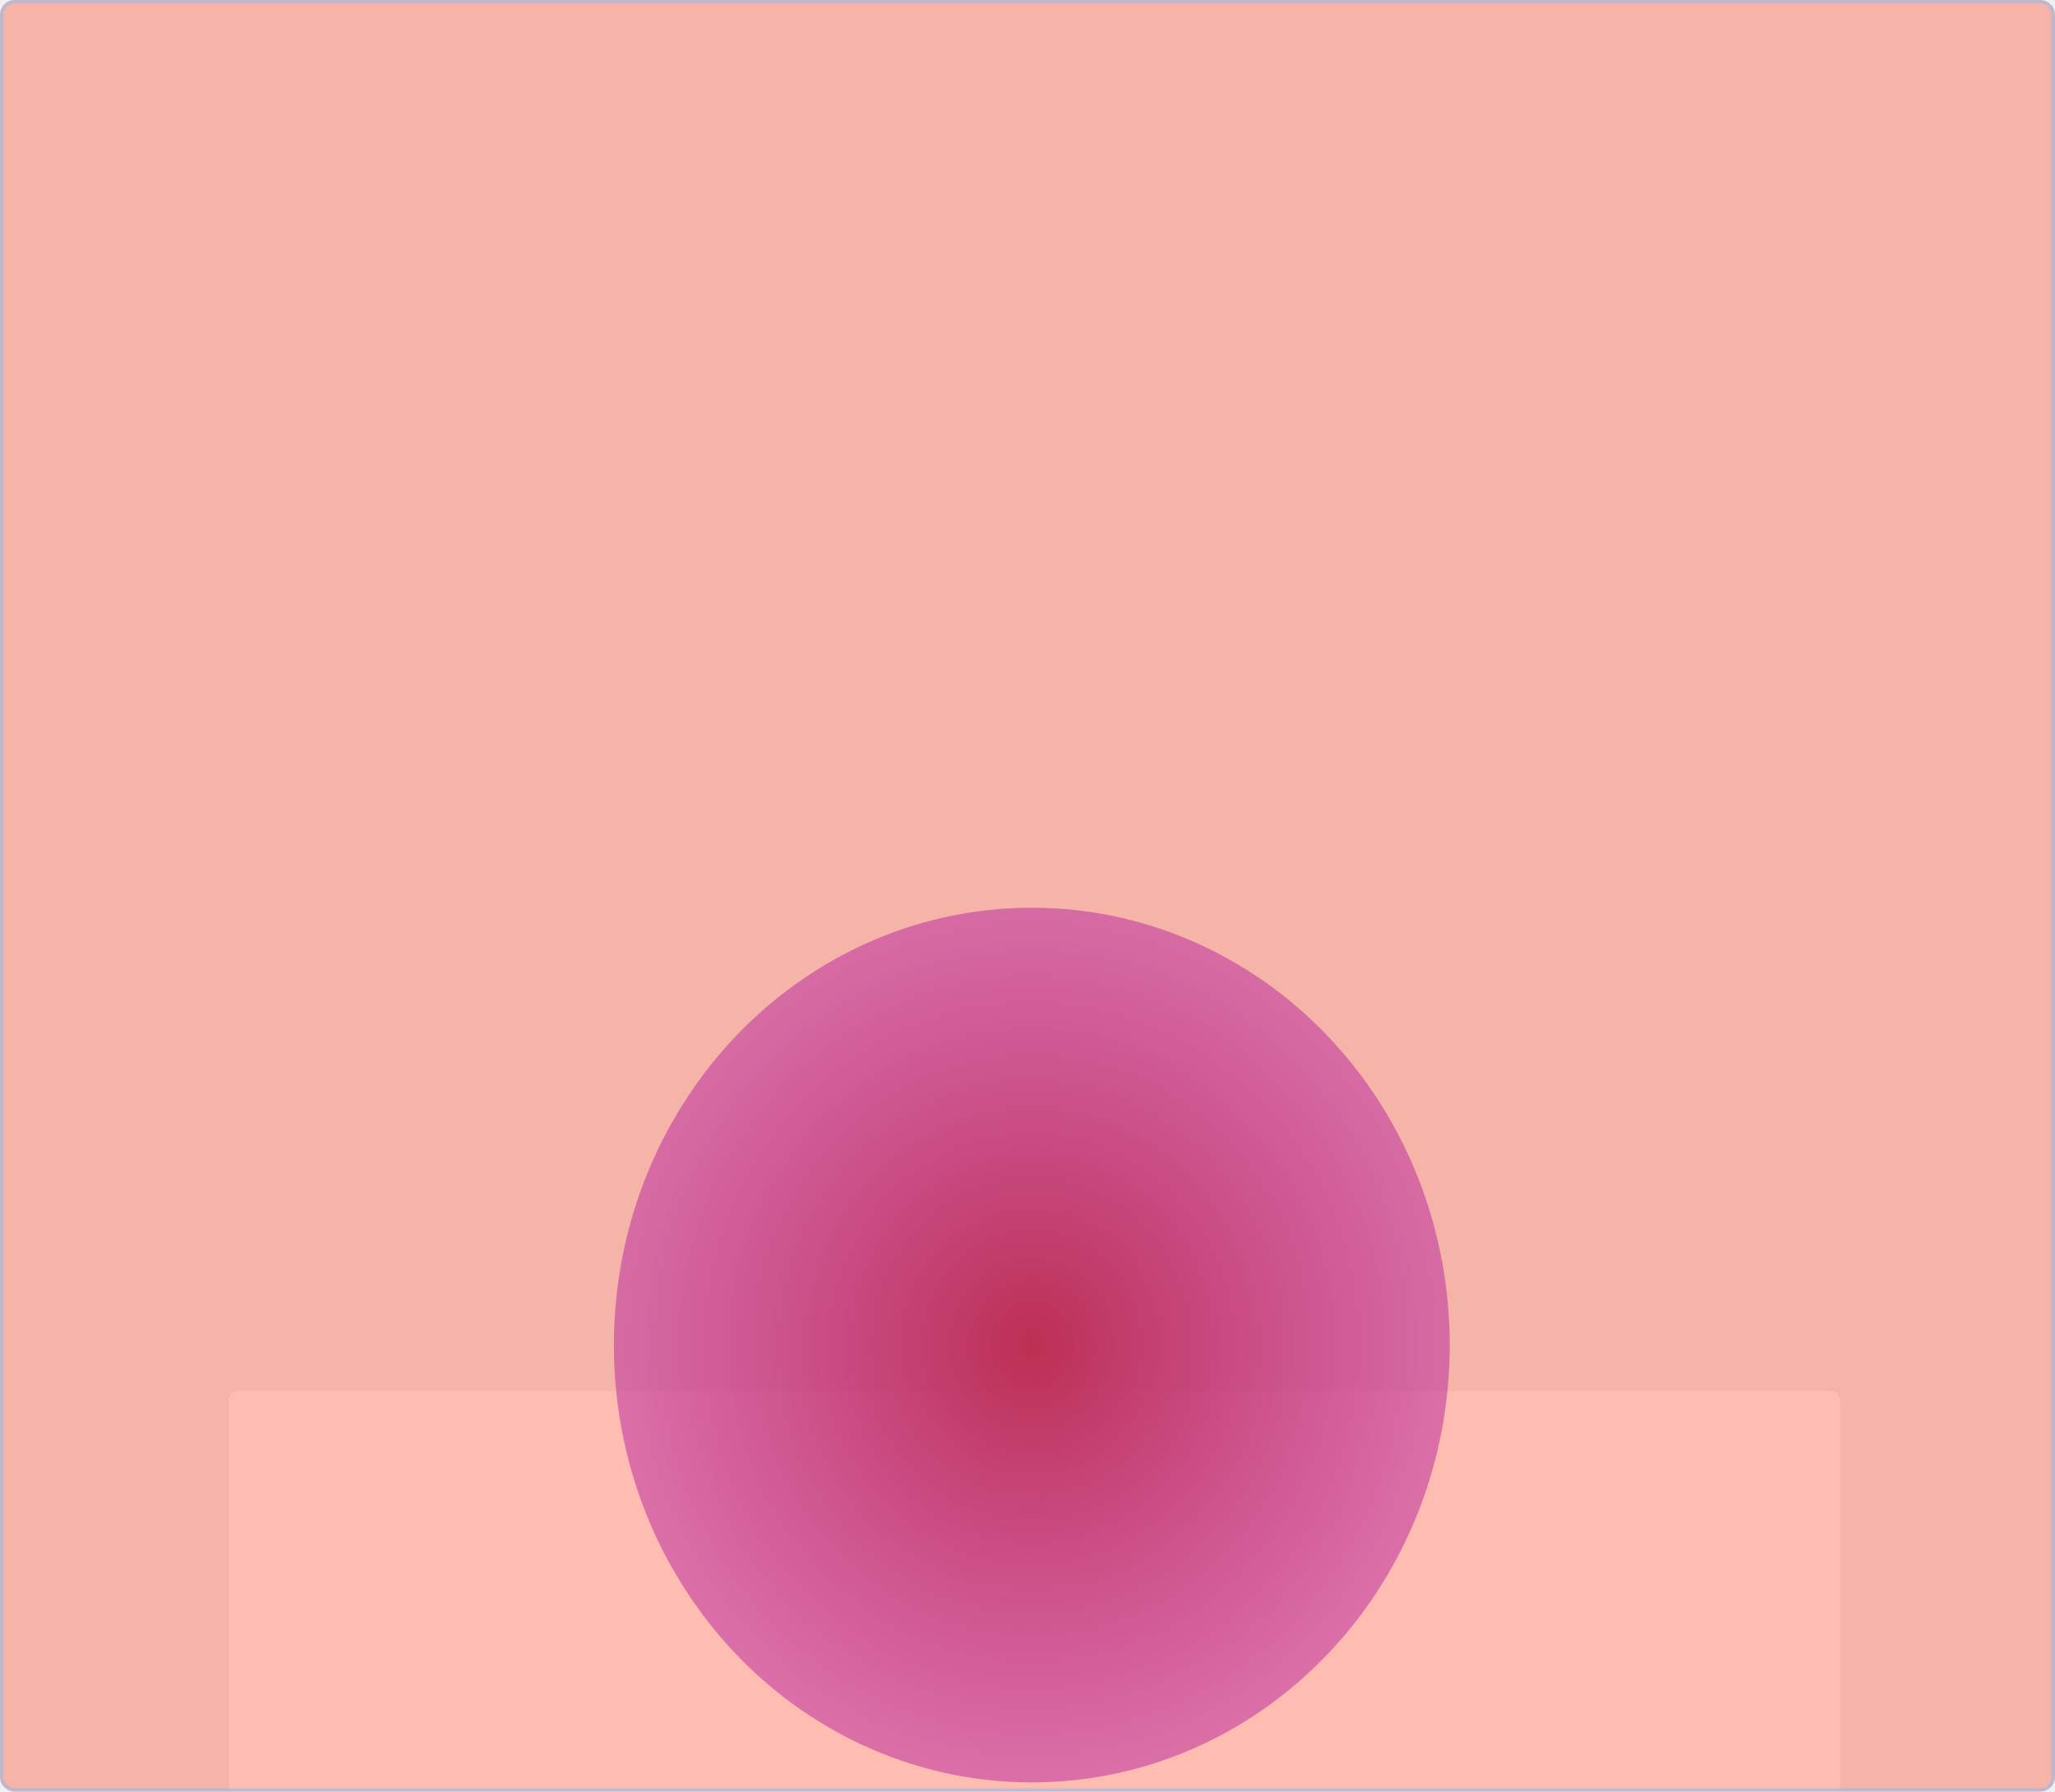
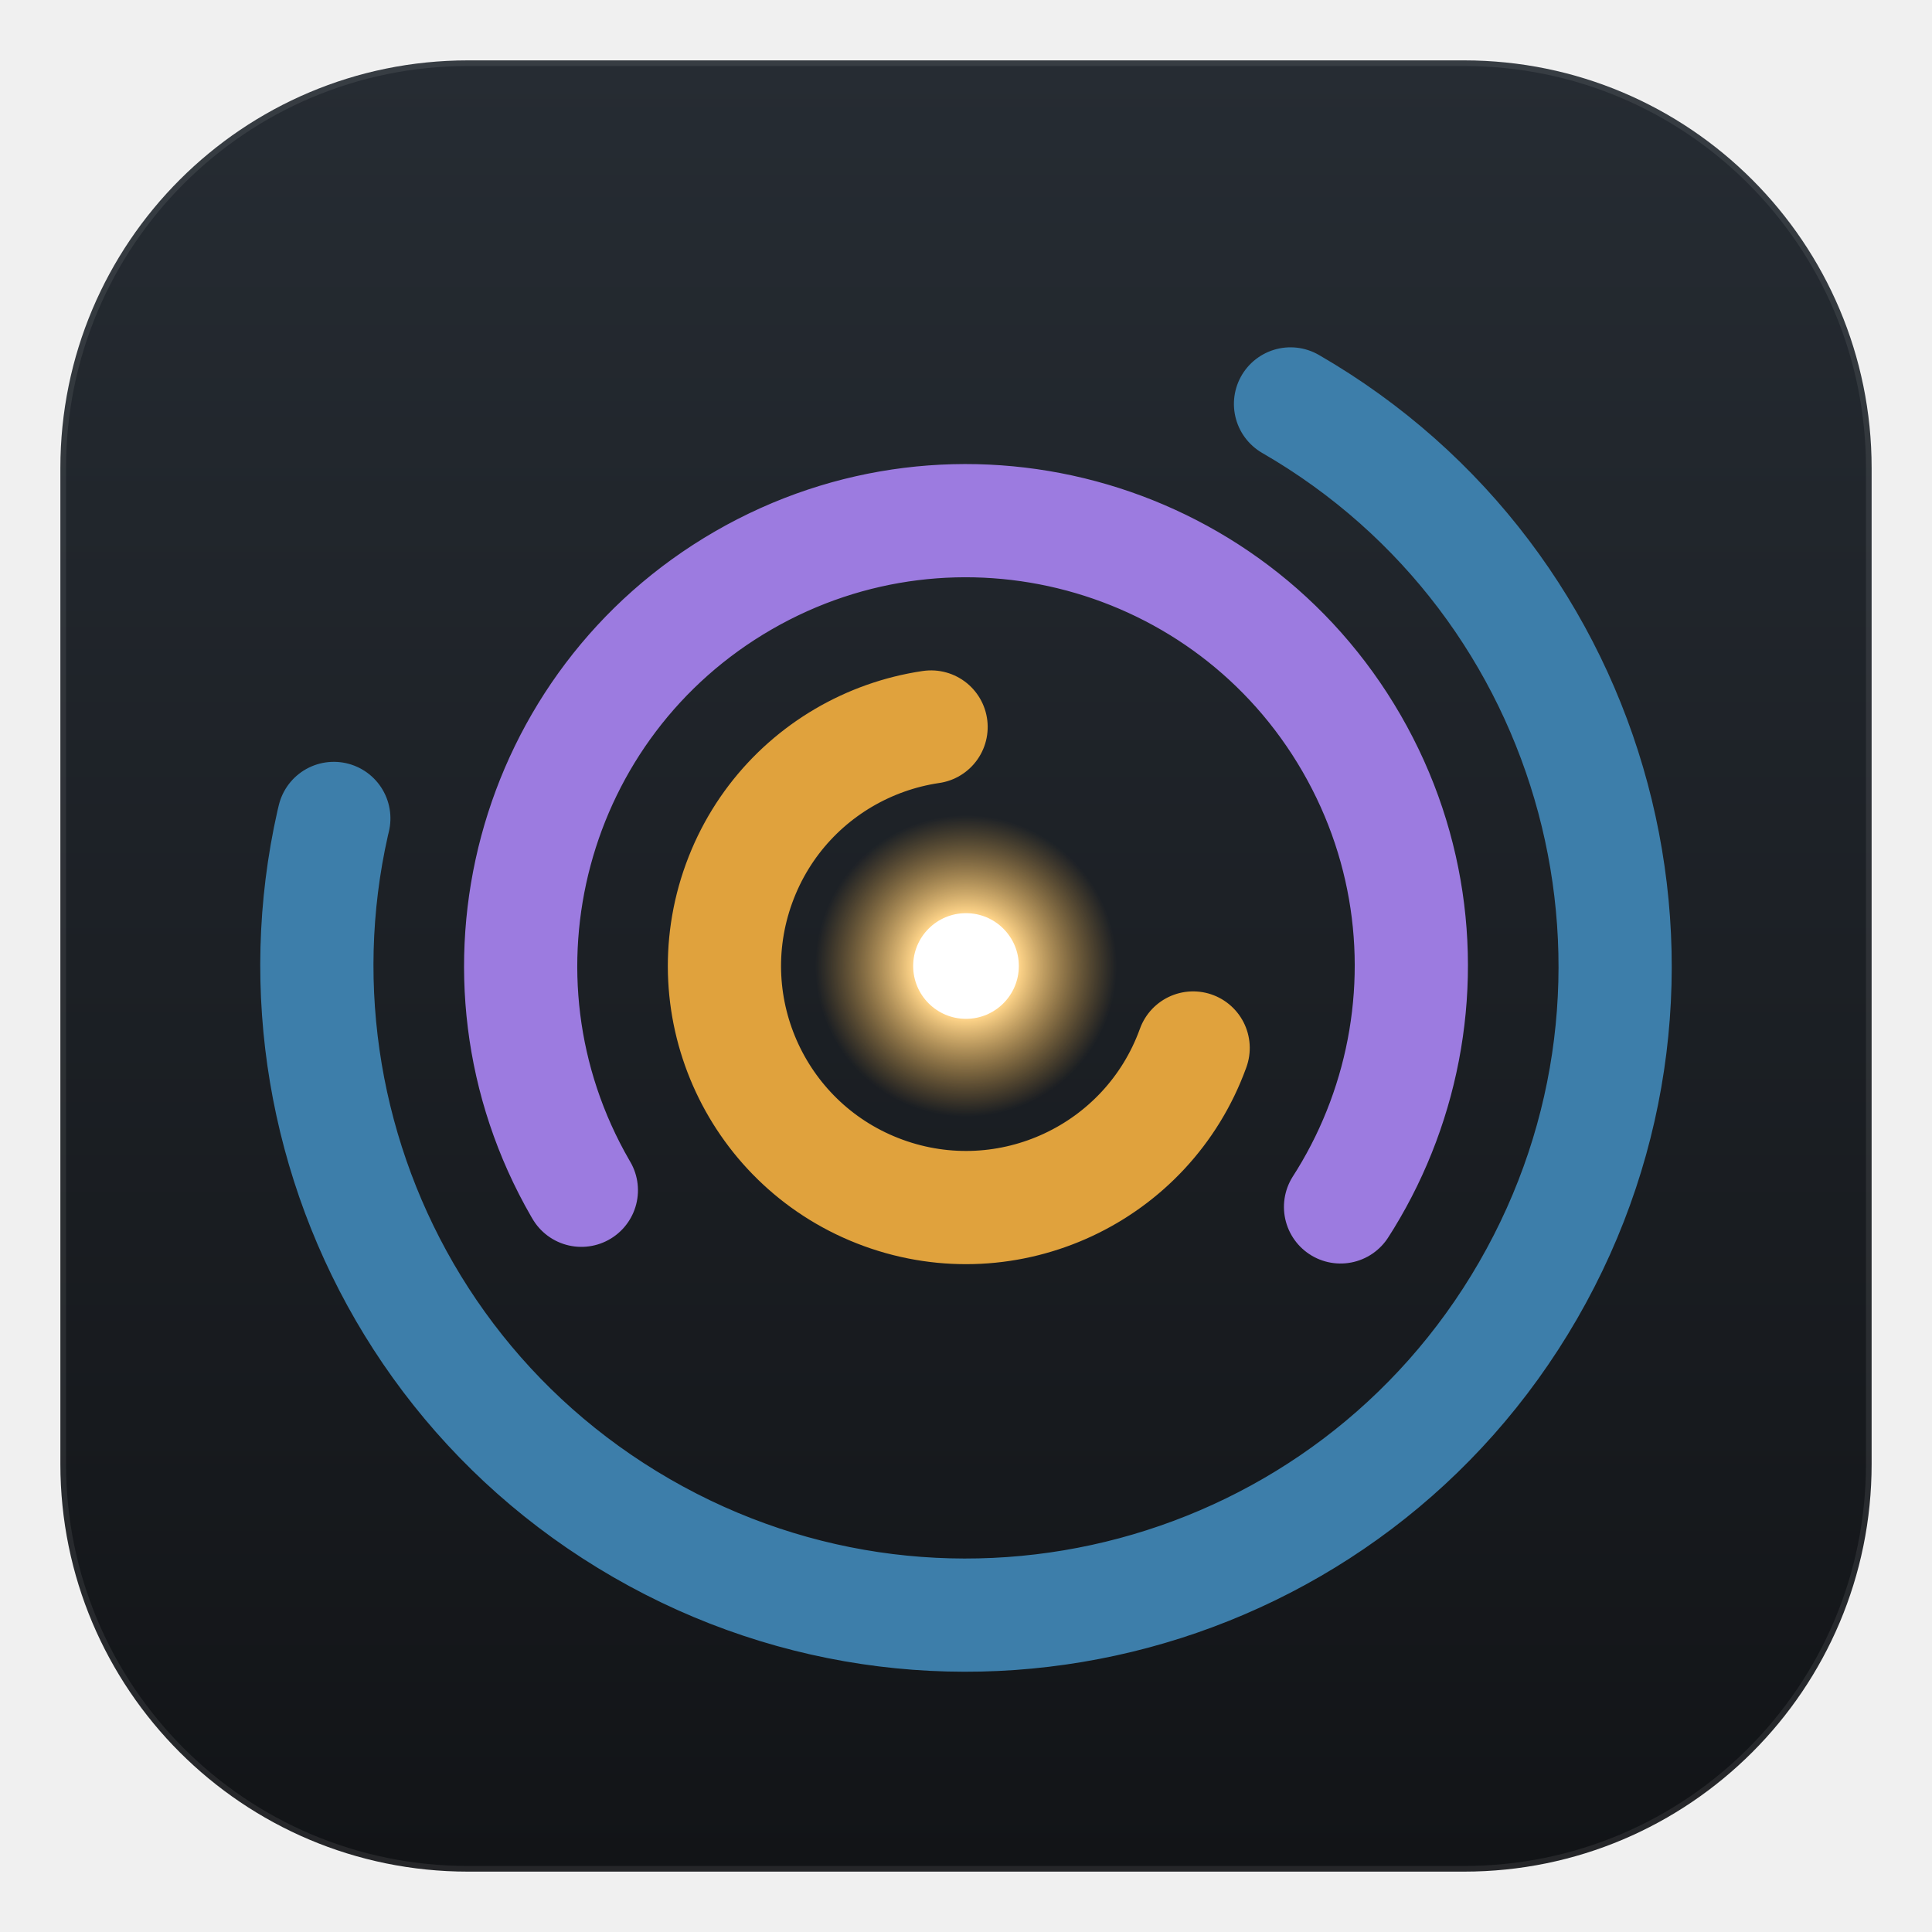
- <svg xmlns="http://www.w3.org/2000/svg" xmlns:xlink="http://www.w3.org/1999/xlink" width="194.245mm" height="169.342mm" viewBox="0 0 194.245 169.342" version="1.1" id="svg1">
-   <defs id="defs1">
-     <linearGradient id="linearGradient4">
-       <stop style="stop-color:#8f115f;stop-opacity:1;" offset="0" id="stop4" />
-       <stop style="stop-color:#8f0ce0;stop-opacity:0.541;" offset="1" id="stop5" />
+ <svg xmlns="http://www.w3.org/2000/svg" viewBox="0 0 512 512" width="512" height="512">
+   <defs>
+     <linearGradient id="bg" x1="0" y1="0" x2="0" y2="1">
+       <stop offset="0" stop-color="#262c33" />
+       <stop offset="1" stop-color="#121417" />
    </linearGradient>
-     <radialGradient xlink:href="#linearGradient4" id="radialGradient5" cx="105" cy="148.5" fx="105" fy="148.5" r="39.504" gradientTransform="matrix(1,0,0,1.04645,0,-6.897792)" gradientUnits="userSpaceOnUse" />
-     <meshgradient id="meshgradient5" gradientUnits="userSpaceOnUse" x="57.205" y="99.752">
-       <meshrow id="meshrow5">
-         <meshpatch id="meshpatch5">
-           <stop path="c 26.396,-26.923  69.193,-26.923  95.59,0" style="stop-color:#ffffff;stop-opacity:1" id="stop6" />
-           <stop path="c 26.396,26.923  26.396,70.573  0,97.495" style="stop-color:#800080;stop-opacity:1" id="stop7" />
-           <stop path="c -26.396,26.923  -69.193,26.923  -95.59,0" style="stop-color:#ffffff;stop-opacity:1" id="stop8" />
-           <stop path="c -26.396,-26.923  -26.396,-70.573  -1.42109e-14,-97.495" style="stop-color:#800080;stop-opacity:1" id="stop9" />
-         </meshpatch>
-       </meshrow>
-     </meshgradient>
-     <meshgradient id="meshgradient11" gradientUnits="userSpaceOnUse" x="36.614" y="45.039">
-       <meshrow id="meshrow11">
-         <meshpatch id="meshpatch11">
-           <stop path="c 37.762,-30.515  98.985,-30.515  136.747,0" style="stop-color:#ffffff;stop-opacity:1" id="stop12" />
-           <stop path="c 37.762,30.515  37.762,79.99  0,110.505" style="stop-color:#800080;stop-opacity:1" id="stop13" />
-           <stop path="c -37.762,30.515  -98.985,30.515  -136.747,0" style="stop-color:#ffffff;stop-opacity:1" id="stop14" />
-           <stop path="c -37.762,-30.515  -37.762,-79.99  -1.42109e-14,-110.505" style="stop-color:#800080;stop-opacity:1" id="stop15" />
-         </meshpatch>
-       </meshrow>
-     </meshgradient>
-     <clipPath clipPathUnits="userSpaceOnUse" id="clipPath20">
-       <rect style="opacity:0.492;fill:#ff5c42;fill-opacity:0.827;stroke:#8f7ba6;stroke-width:0.333;stroke-dasharray:none;stroke-opacity:1" id="rect21" width="193.912" height="169.009" x="7.636" y="21.53" ry="1.229" />
-     </clipPath>
-     <clipPath clipPathUnits="userSpaceOnUse" id="clipPath21">
-       <rect style="opacity:0.492;fill:#ff5c42;fill-opacity:0.827;stroke:#8f7ba6;stroke-width:0.333;stroke-dasharray:none;stroke-opacity:1" id="rect22" width="193.912" height="169.009" x="7.636" y="21.53" ry="1.229" />
-     </clipPath>
-     <clipPath clipPathUnits="userSpaceOnUse" id="clipPath22">
-       <rect style="opacity:0.492;fill:#ff5c42;fill-opacity:0.827;stroke:#8f7ba6;stroke-width:0.333;stroke-dasharray:none;stroke-opacity:1" id="rect23" width="193.912" height="169.009" x="7.636" y="21.53" ry="1.229" />
-     </clipPath>
-     <clipPath clipPathUnits="userSpaceOnUse" id="clipPath23">
-       <rect style="opacity:0.492;fill:#ff5c42;fill-opacity:0.827;stroke:#8f7ba6;stroke-width:0.333;stroke-dasharray:none;stroke-opacity:1" id="rect24" width="193.912" height="169.009" x="7.636" y="21.53" ry="1.229" />
-     </clipPath>
-     <clipPath clipPathUnits="userSpaceOnUse" id="clipPath24">
-       <rect style="opacity:0.492;fill:#ff5c42;fill-opacity:0.827;stroke:#8f7ba6;stroke-width:0.333;stroke-dasharray:none;stroke-opacity:1" id="rect25" width="193.912" height="169.009" x="7.636" y="21.53" ry="1.229" />
-     </clipPath>
+     <radialGradient id="glow" cx="0.5" cy="0.5" r="0.5">
+       <stop offset="0" stop-color="#ffffff" />
+       <stop offset="0.35" stop-color="#FFD58A" />
+       <stop offset="1" stop-color="#E0A23D" stop-opacity="0" />
+     </radialGradient>
  </defs>
-   <g id="layer1" transform="translate(-7.46965,-21.36285)">
-     <g id="g25">
-       <rect style="fill:#ffffff;fill-opacity:1;stroke:none;stroke-width:2.086;stroke-dasharray:none;stroke-opacity:1" id="rect4" width="152.301" height="60.291" x="29.097" y="152.825" ry="0.959" clip-path="url(#clipPath24)" />
-       <ellipse style="fill:none;fill-opacity:1;stroke:url(#meshgradient11);stroke-width:18.674;stroke-dasharray:none;stroke-opacity:1" id="path3" cx="104.987" cy="100.291" rx="96.695" ry="78.139" clip-path="url(#clipPath23)" />
-       <ellipse style="fill:none;stroke:url(#meshgradient5);stroke-width:33.998;stroke-opacity:1" id="path1" cx="105" cy="148.5" rx="67.592" ry="68.94" clip-path="url(#clipPath22)" />
-       <ellipse style="fill:none;stroke:url(#radialGradient5);stroke-width:39.688;stroke-opacity:1" id="path2" cx="105" cy="148.5" rx="19.66" ry="21.495" clip-path="url(#clipPath21)" />
-       <rect style="fill:#ffffff;fill-opacity:1;stroke:none;stroke-width:3.41;stroke-dasharray:none" id="rect3" width="182.709" height="54" x="8.126" y="190.573" ry="0.959" clip-path="url(#clipPath20)" />
-       <rect style="opacity:0.492;fill:#ff5c42;fill-opacity:0.827;stroke:#8f7ba6;stroke-width:0.333;stroke-dasharray:none;stroke-opacity:1" id="rect20" width="193.912" height="169.009" x="7.636" y="21.53" ry="1.229" />
-     </g>
+   <rect x="16" y="16" width="480" height="480" rx="108" fill="url(#bg)" />
+   <rect x="16.5" y="16.5" width="479" height="479" rx="107.5" fill="none" stroke="#ffffff" stroke-opacity="0.08" stroke-width="2" />
+   <g fill="none" stroke-linecap="round">
+     <circle cx="256" cy="256" r="172" stroke="#3D7EAA" stroke-width="30" stroke-dasharray="760 321" transform="rotate(-60 256 256)" />
+     <circle cx="256" cy="256" r="118" stroke="#9C7BE0" stroke-width="30" stroke-dasharray="500 241" transform="rotate(150 256 256)" />
+     <circle cx="256" cy="256" r="64" stroke="#E0A23D" stroke-width="30" stroke-dasharray="270 132" transform="rotate(20 256 256)" />
  </g>
+   <circle cx="256" cy="256" r="40" fill="url(#glow)" />
+   <circle cx="256" cy="256" r="14" fill="#ffffff" />
</svg>
